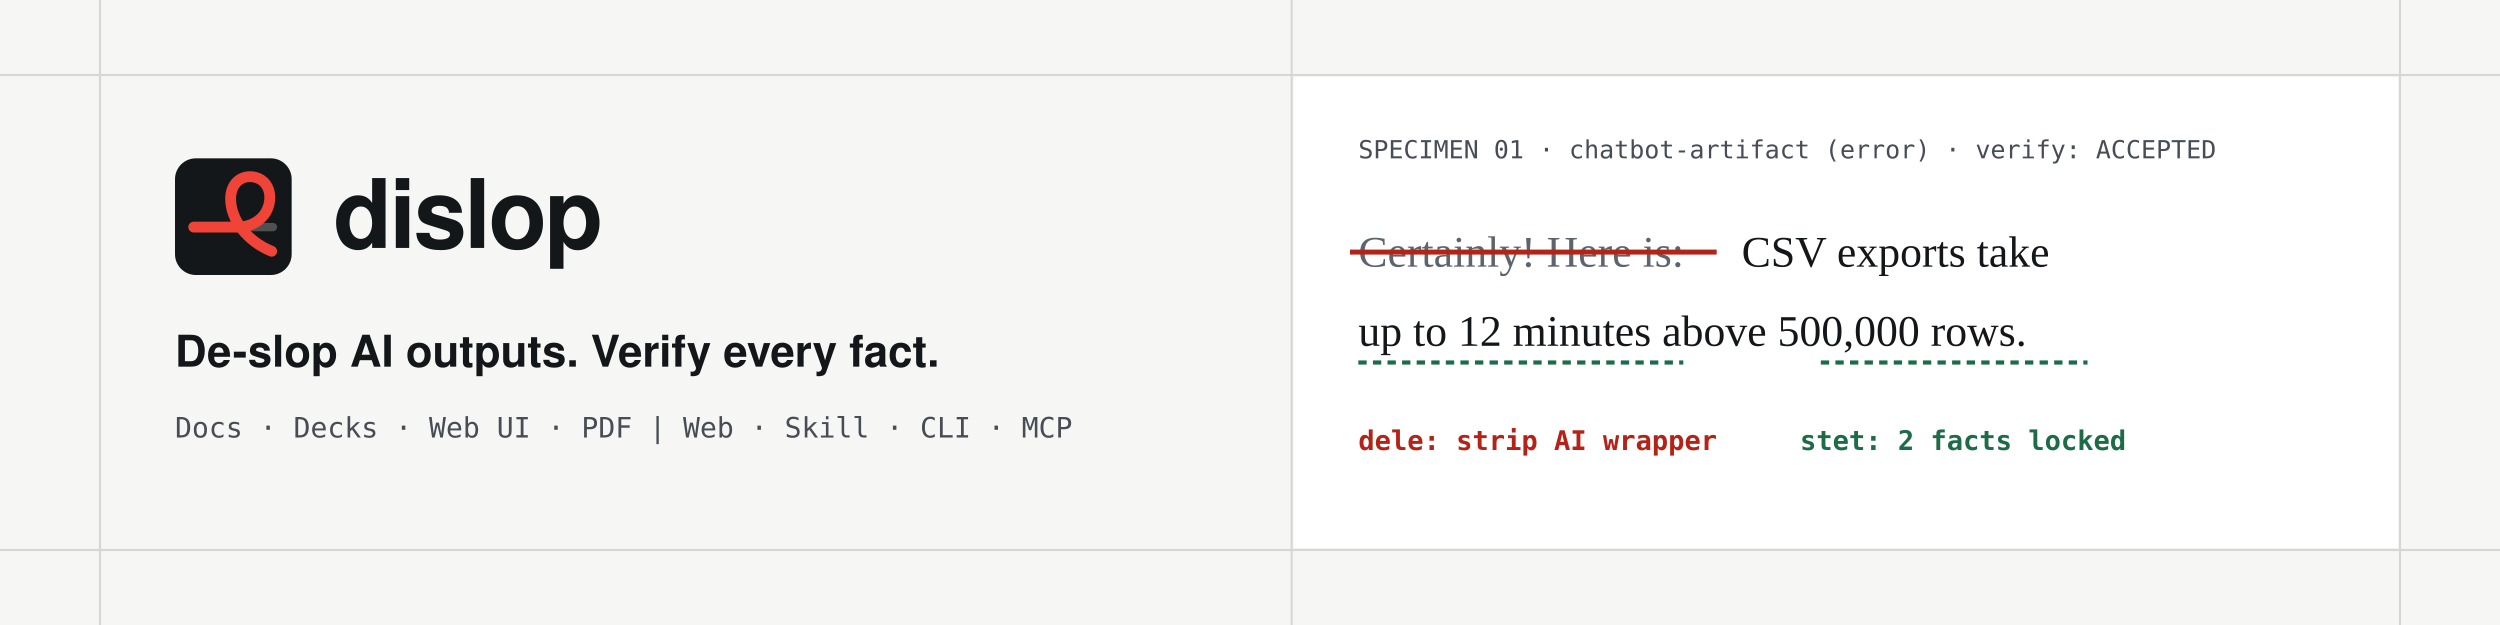
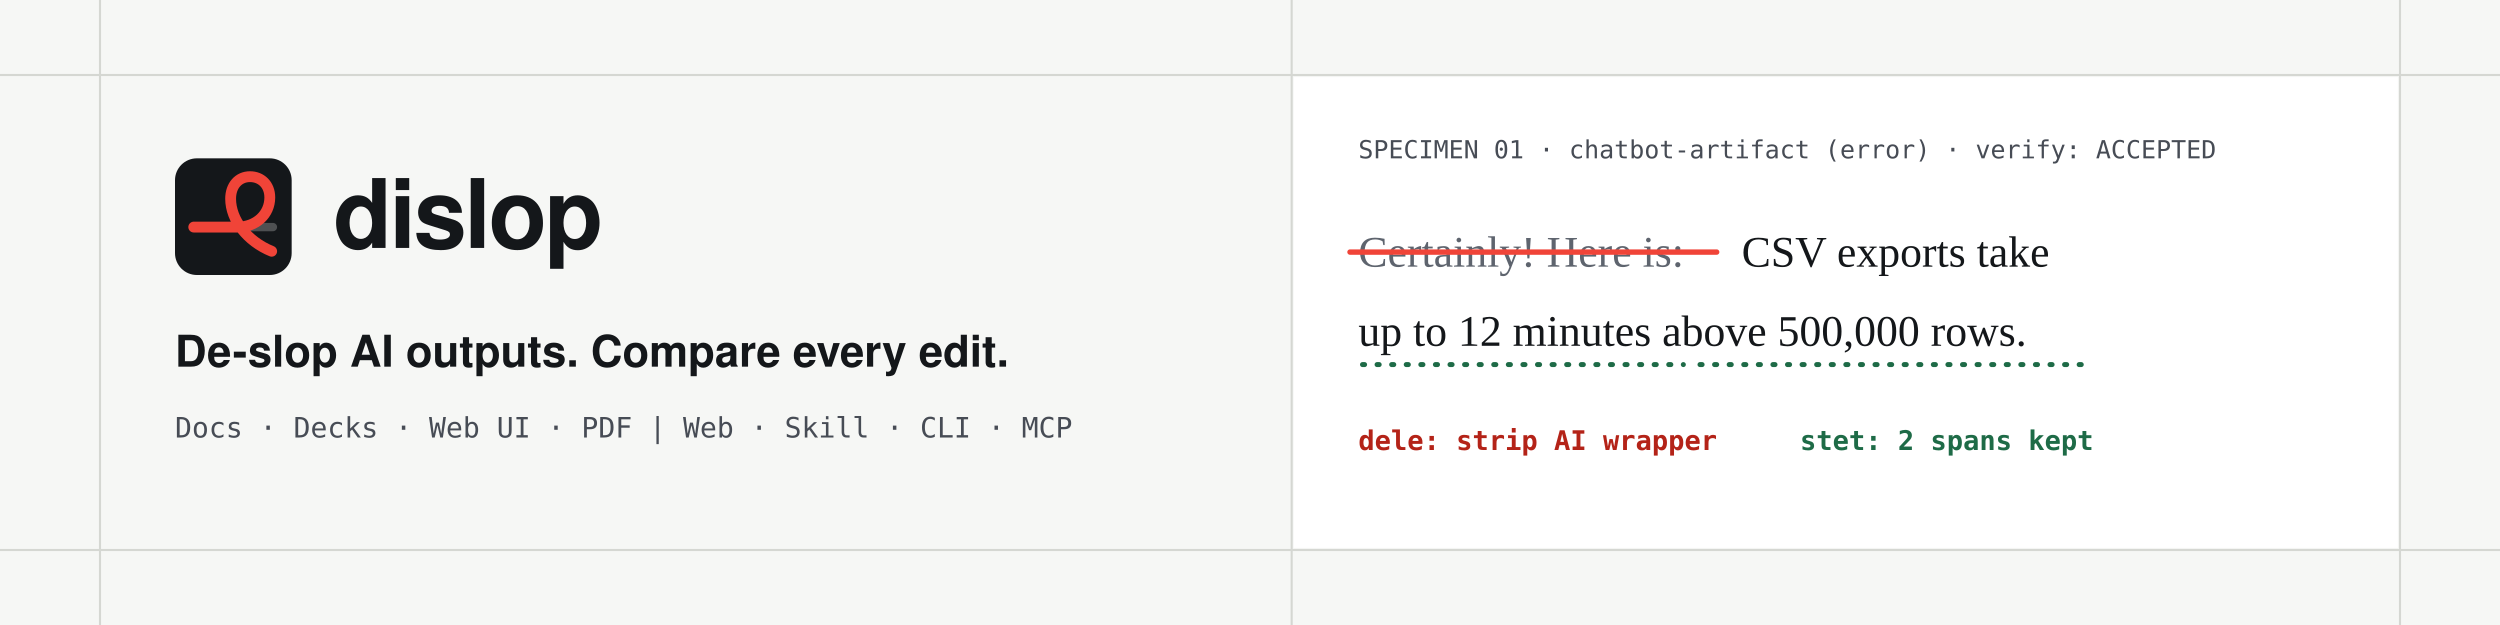
- <svg xmlns="http://www.w3.org/2000/svg" viewBox="0 0 1200 300" width="1200" height="300" fill="none" role="img" aria-label="dislop — De-slop AI outputs and verify every fact">
+ <svg xmlns="http://www.w3.org/2000/svg" viewBox="0 0 1200 300" width="1200" height="300" fill="none" role="img" aria-label="dislop — De-slop AI outputs and compare every edit">
  <rect width="1200" height="300" fill="#F6F7F5" />
  <line x1="48" y1="0" x2="48" y2="300" stroke="#D5D7D2" stroke-width="1" />
  <line x1="620" y1="0" x2="620" y2="300" stroke="#D5D7D2" stroke-width="1" />
  <line x1="1152" y1="0" x2="1152" y2="300" stroke="#D5D7D2" stroke-width="1" />
  <line x1="0" y1="36" x2="1200" y2="36" stroke="#D5D7D2" stroke-width="1" />
  <line x1="0" y1="264" x2="1200" y2="264" stroke="#D5D7D2" stroke-width="1" />
  <g transform="translate(84, 76)">
-     <rect width="56" height="56" rx="10" fill="#14171A" />
+     <rect width="56" height="56" rx="10.5" fill="#14171A" />
    <line x1="9" y1="33" x2="47" y2="33" stroke="#F4F5F3" stroke-width="4" stroke-linecap="round" stroke-opacity="0.26" />
    <path d="M9 33H30C39 33 45.5 26.8 45.5 18.8C45.5 12.6 41.3 8.8 36 8.8C30.5 8.8 26.7 13.1 26.7 19.4C26.7 29.5 34.6 39.8 46.4 44.6" stroke="#F04438" stroke-width="5.2" stroke-linecap="round" stroke-linejoin="round" />
    <text x="76" y="43" fill="#14171A" font-family="-apple-system, BlinkMacSystemFont, 'Segoe UI', Helvetica, Arial, sans-serif" font-size="46" font-weight="700" letter-spacing="-1.2">dislop</text>
  </g>
-   <text x="84" y="176" fill="#14171A" font-family="-apple-system, BlinkMacSystemFont, 'Segoe UI', Helvetica, Arial, sans-serif" font-size="21" font-weight="600">De-slop AI outputs. Verify every fact.</text>
+   <text x="84" y="176" fill="#14171A" font-family="-apple-system, BlinkMacSystemFont, 'Segoe UI', Helvetica, Arial, sans-serif" font-size="21" font-weight="600">De-slop AI outputs. Compare every edit.</text>
  <text x="84" y="210" fill="#474C55" font-family="ui-monospace, SFMono-Regular, Menlo, Consolas, monospace" font-size="13.5">Docs · Decks · Web UI · PDF  |  Web · Skill · CLI · MCP</text>
  <rect x="621" y="37" width="530" height="226" fill="#FFFFFF" />
  <text x="652" y="76" fill="#474C55" font-family="ui-monospace, SFMono-Regular, Menlo, Consolas, monospace" font-size="12">SPECIMEN 01  ·  chatbot-artifact (error)  ·  verify: ACCEPTED</text>
  <text x="652" y="128" fill="#5E646E" font-family="Georgia, 'Times New Roman', serif" font-size="21">Certainly! Here is:</text>
-   <line x1="648" y1="121" x2="824" y2="121" stroke="#B42318" stroke-width="2.4" />
+   <line x1="648" y1="121" x2="824" y2="121" stroke="#F04438" stroke-width="2.6" stroke-linecap="round" />
  <text x="836" y="128" fill="#14171A" font-family="Georgia, 'Times New Roman', serif" font-size="21">CSV exports take</text>
  <text x="652" y="166" fill="#14171A" font-family="Georgia, 'Times New Roman', serif" font-size="21">up to 12 minutes above 500,000 rows.</text>
-   <line x1="652" y1="174" x2="808" y2="174" stroke="#1E6B47" stroke-width="2" stroke-dasharray="4 3" />
-   <line x1="874" y1="174" x2="1002" y2="174" stroke="#1E6B47" stroke-width="2" stroke-dasharray="4 3" />
+   <line x1="654" y1="175" x2="808" y2="175" stroke="#1E6B47" stroke-width="2.4" stroke-linecap="round" stroke-dasharray="1 6" />
+   <line x1="816" y1="175" x2="1000" y2="175" stroke="#1E6B47" stroke-width="2.4" stroke-linecap="round" stroke-dasharray="1 6" />
  <text x="652" y="216" fill="#B42318" font-family="ui-monospace, SFMono-Regular, Menlo, Consolas, monospace" font-size="13" font-weight="600">dele: strip AI wrapper</text>
-   <text x="864" y="216" fill="#1E6B47" font-family="ui-monospace, SFMono-Regular, Menlo, Consolas, monospace" font-size="13" font-weight="600">stet: 2 facts locked</text>
+   <text x="864" y="216" fill="#1E6B47" font-family="ui-monospace, SFMono-Regular, Menlo, Consolas, monospace" font-size="13" font-weight="600">stet: 2 spans kept</text>
</svg>
